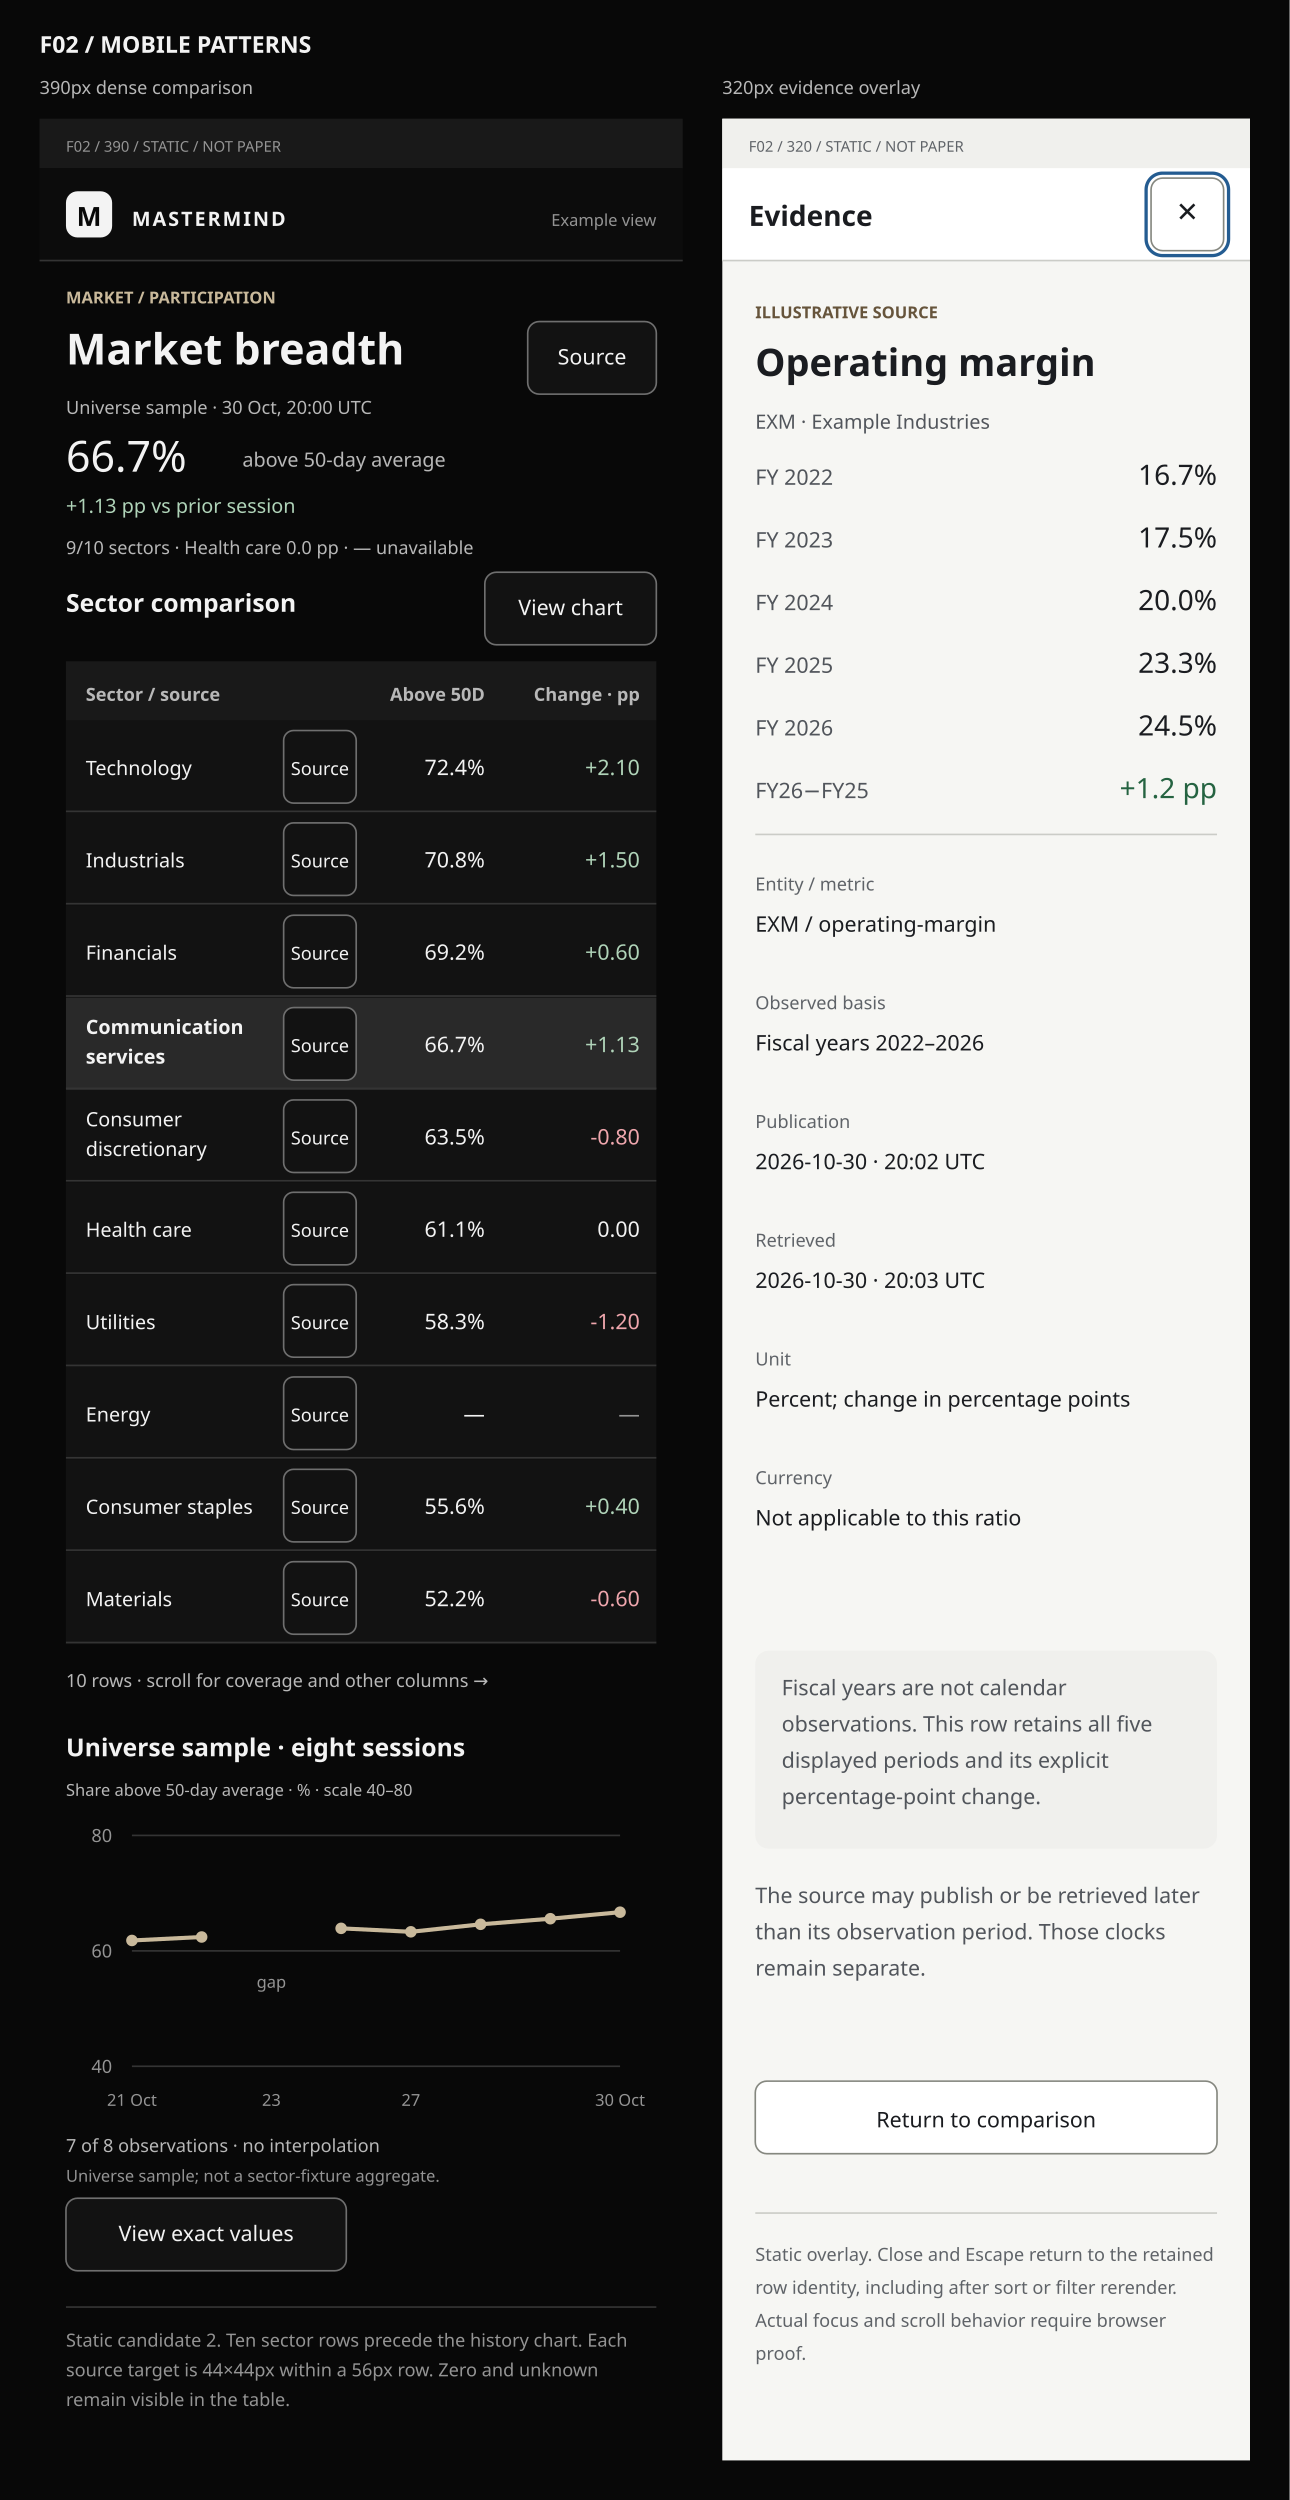
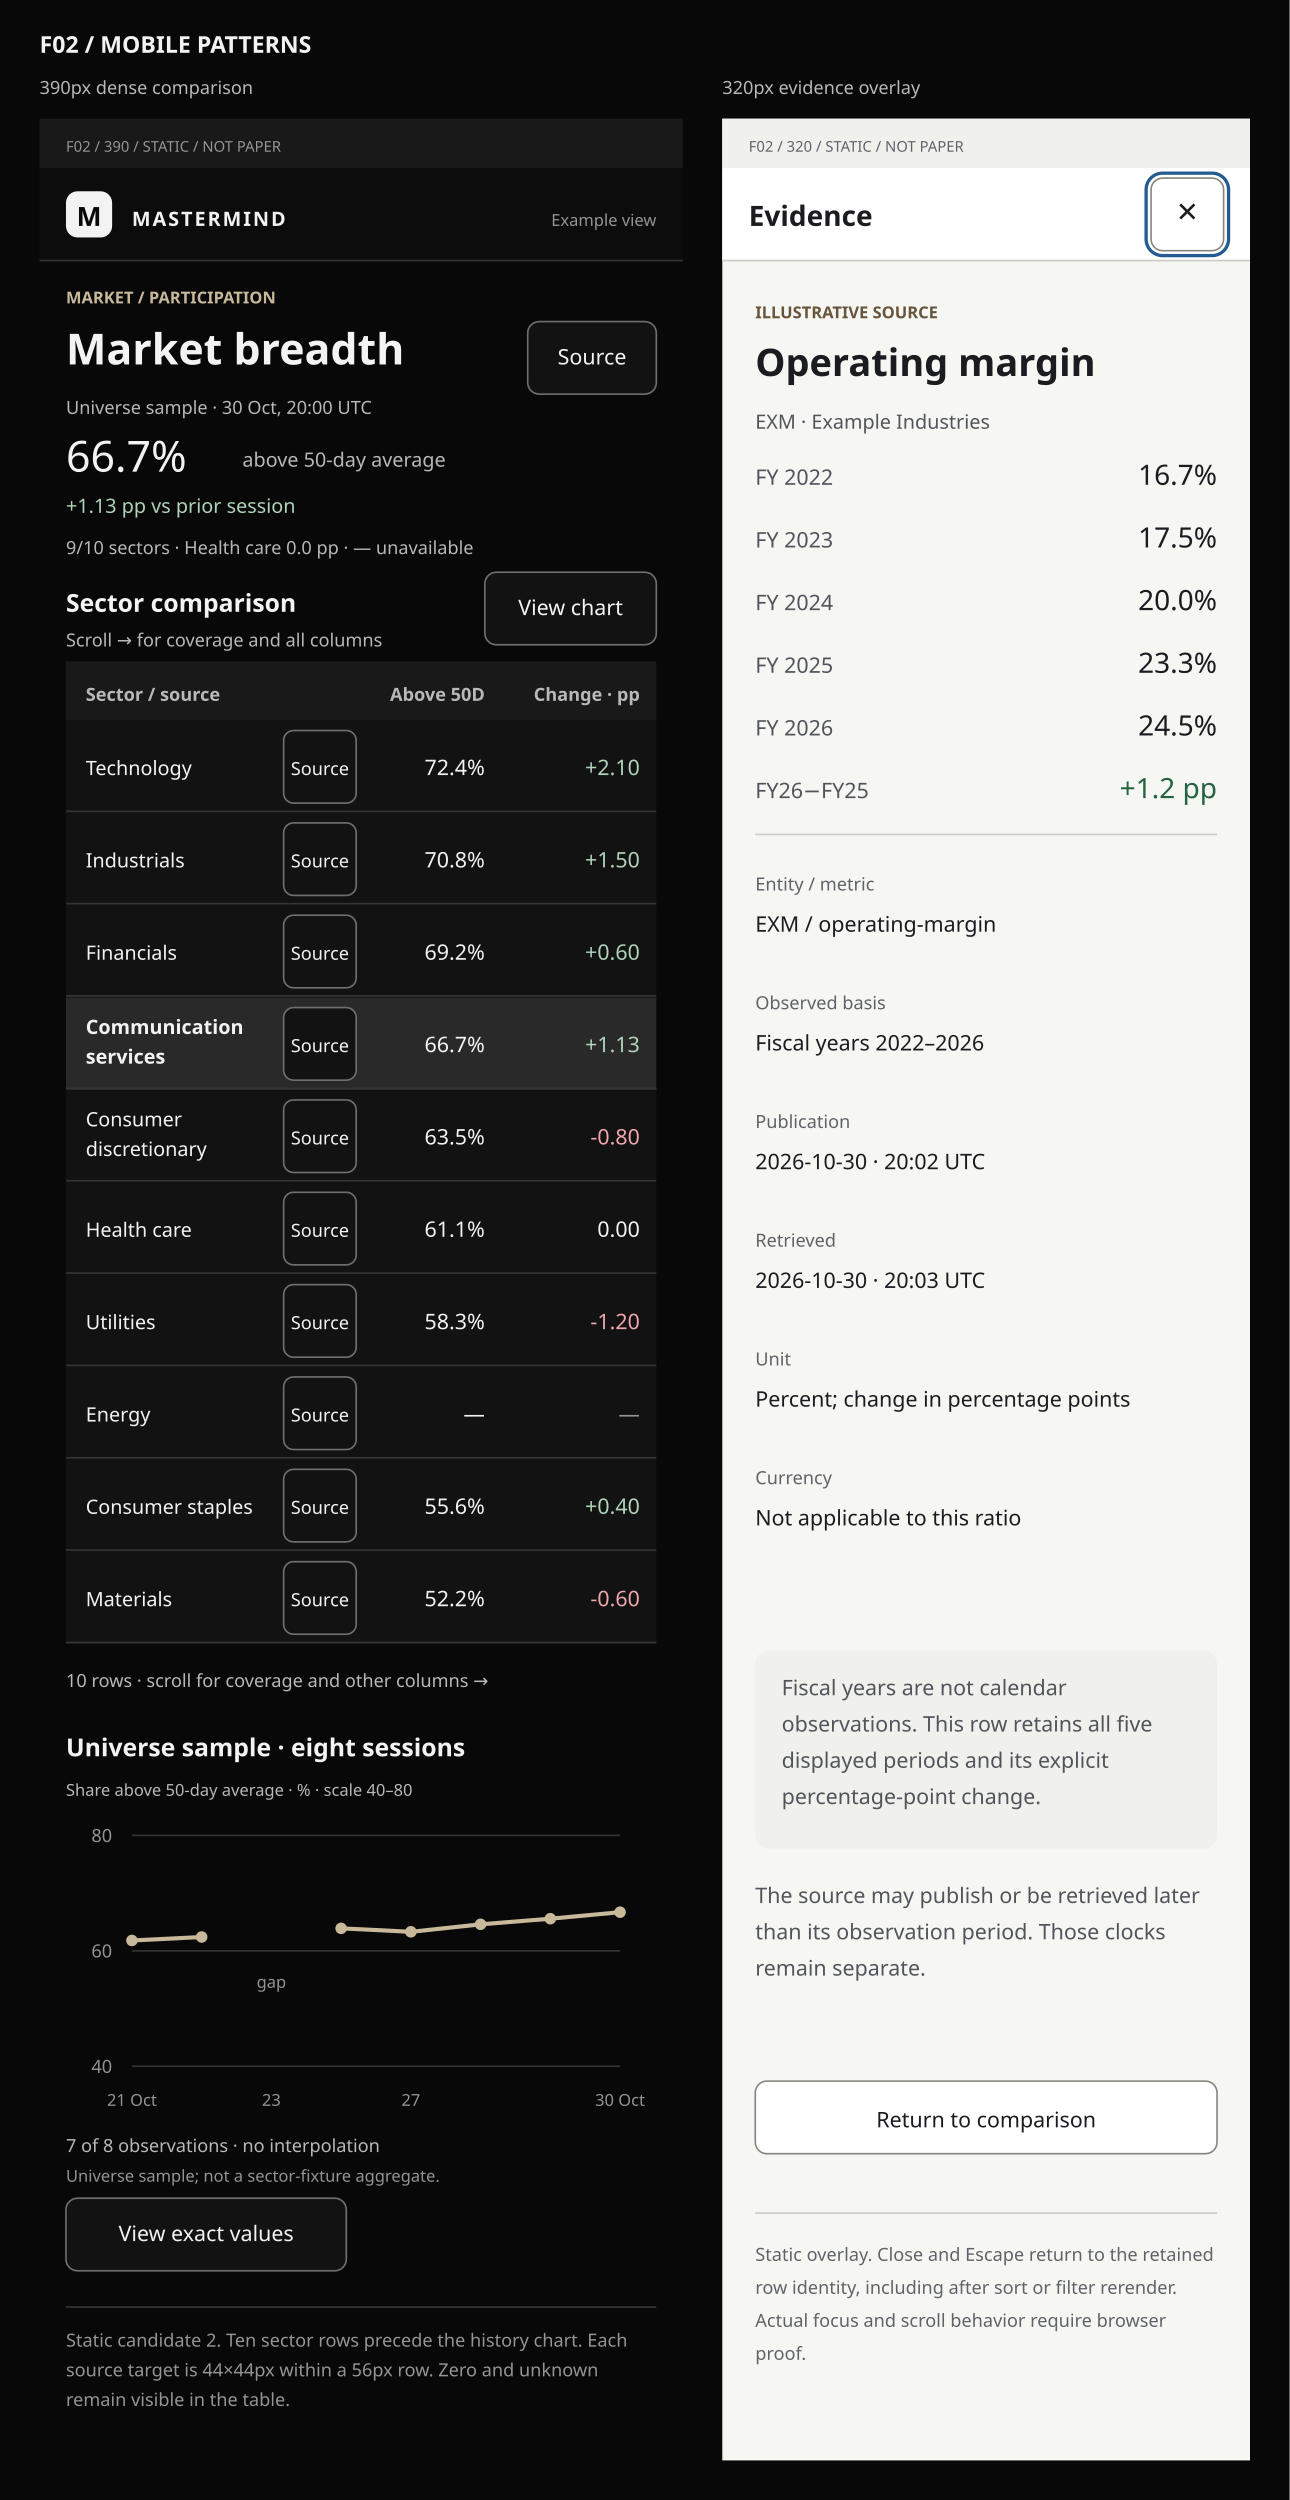
<svg xmlns="http://www.w3.org/2000/svg" width="782" height="1516" viewBox="0 0 782 1516" role="img" aria-labelledby="title desc" lang="en">
  <rect x="0" y="0" width="782" height="1516" rx="0" fill="#080808" />
  <text x="24" y="32" fill="#f3f3f3" font-size="14" font-weight="650" text-anchor="start" font-family="Noto Sans, DejaVu Sans, Arial, sans-serif">F02 / MOBILE PATTERNS</text>
  <text x="24" y="57" fill="#b8b8b8" font-size="11" font-weight="400" text-anchor="start" font-family="Noto Sans, DejaVu Sans, Arial, sans-serif">390px dense comparison</text>
  <text x="438" y="57" fill="#b8b8b8" font-size="11" font-weight="400" text-anchor="start" font-family="Noto Sans, DejaVu Sans, Arial, sans-serif">320px evidence overlay</text>
  <g transform="translate(24,72)">
    <rect x="0" y="0" width="390" height="1420" rx="0" fill="#080808" />
    <rect x="0" y="0" width="390" height="30" rx="0" fill="#191919" />
    <text x="16" y="20" fill="#949494" font-size="9" font-weight="400" text-anchor="start" font-family="Noto Sans, DejaVu Sans, Arial, sans-serif">F02 / 390 / STATIC / NOT PAPER</text>
    <rect x="0" y="30" width="390" height="56" rx="0" fill="#0c0c0c" />
    <rect x="16" y="44" width="28" height="28" rx="7" fill="#f3f3f3" />
    <text x="30" y="65" fill="#080808" font-size="16" font-weight="650" text-anchor="middle" font-family="Noto Sans, DejaVu Sans, Arial, sans-serif">M</text>
    <text x="56" y="65" fill="#f3f3f3" font-size="12" font-weight="650" text-anchor="start" font-family="Noto Sans, DejaVu Sans, Arial, sans-serif" letter-spacing="1.2">MASTERMIND</text>
    <text x="374" y="65" fill="#949494" font-size="10" font-weight="400" text-anchor="end" font-family="Noto Sans, DejaVu Sans, Arial, sans-serif">Example view</text>
    <line x1="0" y1="86" x2="390" y2="86" stroke="#343434" stroke-width="1" />
    <text x="16" y="112" fill="#c9b99b" font-size="10" font-weight="650" text-anchor="start" font-family="Noto Sans, DejaVu Sans, Arial, sans-serif">MARKET / PARTICIPATION</text>
    <text x="16" y="149" fill="#f3f3f3" font-size="26" font-weight="650" text-anchor="start" font-family="Noto Sans, DejaVu Sans, Arial, sans-serif">Market breadth</text>
    <rect x="296" y="123" width="78" height="44" rx="7" fill="#121212" stroke="#6f6f6f" stroke-width="1" />
    <text x="335.0" y="149.0" fill="#f3f3f3" font-size="13" font-weight="400" text-anchor="middle" font-family="Noto Sans, DejaVu Sans, Arial, sans-serif">Source</text>
    <text x="16" y="179" fill="#b8b8b8" font-size="11" font-weight="400" text-anchor="start" font-family="Noto Sans, DejaVu Sans, Arial, sans-serif">Universe sample · 30 Oct, 20:00 UTC</text>
    <text x="16" y="214" fill="#f3f3f3" font-size="26" font-weight="400" text-anchor="start" font-family="Noto Sans, DejaVu Sans, Arial, sans-serif">66.7%</text>
    <text x="123" y="211" fill="#b8b8b8" font-size="12" font-weight="400" text-anchor="start" font-family="Noto Sans, DejaVu Sans, Arial, sans-serif">above 50-day average</text>
    <text x="16" y="239" fill="#b0d4b9" font-size="12" font-weight="400" text-anchor="start" font-family="Noto Sans, DejaVu Sans, Arial, sans-serif">+1.13 pp vs prior session</text>
    <text x="16" y="264" fill="#b8b8b8" font-size="11" font-weight="400" text-anchor="start" font-family="Noto Sans, DejaVu Sans, Arial, sans-serif">9/10 sectors · Health care 0.0 pp · — unavailable</text>
    <text x="16" y="299" fill="#f3f3f3" font-size="15" font-weight="650" text-anchor="start" font-family="Noto Sans, DejaVu Sans, Arial, sans-serif">Sector comparison</text>
    <rect x="270" y="275" width="104" height="44" rx="7" fill="#121212" stroke="#6f6f6f" stroke-width="1" />
    <text x="322.0" y="301.0" fill="#f3f3f3" font-size="13" font-weight="400" text-anchor="middle" font-family="Noto Sans, DejaVu Sans, Arial, sans-serif">View chart</text>
+     <text x="16" y="320" fill="#b8b8b8" font-size="11" font-weight="400" text-anchor="start" font-family="Noto Sans, DejaVu Sans, Arial, sans-serif">Scroll → for coverage and all columns</text>
    <defs>
      <clipPath id="clip-1">
        <rect x="16" y="329" width="358" height="596" />
      </clipPath>
    </defs>
    <g clip-path="url(#clip-1)">
      <rect x="16" y="329" width="650" height="36" rx="0" fill="#191919" />
      <text x="28" y="353" fill="#b8b8b8" font-size="11" font-weight="650" text-anchor="start" font-family="Noto Sans, DejaVu Sans, Arial, sans-serif">Sector / source</text>
      <text x="270" y="353" fill="#b8b8b8" font-size="11" font-weight="650" text-anchor="end" font-family="Noto Sans, DejaVu Sans, Arial, sans-serif">Above 50D</text>
      <text x="364" y="353" fill="#b8b8b8" font-size="11" font-weight="650" text-anchor="end" font-family="Noto Sans, DejaVu Sans, Arial, sans-serif">Change · pp</text>
      <rect x="16" y="365" width="650" height="56" rx="0" fill="#121212" />
      <line x1="16" y1="420" x2="666" y2="420" stroke="#343434" stroke-width="1" />
      <text x="28" y="398" fill="#f3f3f3" font-size="12" font-weight="400" text-anchor="start" font-family="Noto Sans, DejaVu Sans, Arial, sans-serif">Technology</text>
      <rect x="148" y="371" width="44" height="44" rx="6" fill="#121212" stroke="#6f6f6f" stroke-width="1" />
      <text x="170" y="398" fill="#f3f3f3" font-size="11" font-weight="400" text-anchor="middle" font-family="Noto Sans, DejaVu Sans, Arial, sans-serif">Source</text>
      <text x="270" y="398" fill="#f3f3f3" font-size="13" font-weight="400" text-anchor="end" font-family="Noto Sans, DejaVu Sans, Arial, sans-serif">72.4%</text>
      <text x="364" y="398" fill="#b0d4b9" font-size="13" font-weight="400" text-anchor="end" font-family="Noto Sans, DejaVu Sans, Arial, sans-serif">+2.10</text>
      <rect x="16" y="421" width="650" height="56" rx="0" fill="#121212" />
      <line x1="16" y1="476" x2="666" y2="476" stroke="#343434" stroke-width="1" />
      <text x="28" y="454" fill="#f3f3f3" font-size="12" font-weight="400" text-anchor="start" font-family="Noto Sans, DejaVu Sans, Arial, sans-serif">Industrials</text>
      <rect x="148" y="427" width="44" height="44" rx="6" fill="#121212" stroke="#6f6f6f" stroke-width="1" />
      <text x="170" y="454" fill="#f3f3f3" font-size="11" font-weight="400" text-anchor="middle" font-family="Noto Sans, DejaVu Sans, Arial, sans-serif">Source</text>
      <text x="270" y="454" fill="#f3f3f3" font-size="13" font-weight="400" text-anchor="end" font-family="Noto Sans, DejaVu Sans, Arial, sans-serif">70.8%</text>
      <text x="364" y="454" fill="#b0d4b9" font-size="13" font-weight="400" text-anchor="end" font-family="Noto Sans, DejaVu Sans, Arial, sans-serif">+1.50</text>
      <rect x="16" y="477" width="650" height="56" rx="0" fill="#121212" />
      <line x1="16" y1="532" x2="666" y2="532" stroke="#343434" stroke-width="1" />
      <text x="28" y="510" fill="#f3f3f3" font-size="12" font-weight="400" text-anchor="start" font-family="Noto Sans, DejaVu Sans, Arial, sans-serif">Financials</text>
      <rect x="148" y="483" width="44" height="44" rx="6" fill="#121212" stroke="#6f6f6f" stroke-width="1" />
      <text x="170" y="510" fill="#f3f3f3" font-size="11" font-weight="400" text-anchor="middle" font-family="Noto Sans, DejaVu Sans, Arial, sans-serif">Source</text>
      <text x="270" y="510" fill="#f3f3f3" font-size="13" font-weight="400" text-anchor="end" font-family="Noto Sans, DejaVu Sans, Arial, sans-serif">69.2%</text>
      <text x="364" y="510" fill="#b0d4b9" font-size="13" font-weight="400" text-anchor="end" font-family="Noto Sans, DejaVu Sans, Arial, sans-serif">+0.60</text>
      <rect x="16" y="533" width="650" height="56" rx="0" fill="#292929" />
      <line x1="16" y1="588" x2="666" y2="588" stroke="#343434" stroke-width="1" />
      <text x="28" y="555" fill="#f3f3f3" font-size="12" font-weight="650" text-anchor="start" font-family="Noto Sans, DejaVu Sans, Arial, sans-serif">Communication</text>
      <text x="28" y="573" fill="#f3f3f3" font-size="12" font-weight="650" text-anchor="start" font-family="Noto Sans, DejaVu Sans, Arial, sans-serif">services</text>
      <rect x="148" y="539" width="44" height="44" rx="6" fill="#121212" stroke="#6f6f6f" stroke-width="1" />
      <text x="170" y="566" fill="#f3f3f3" font-size="11" font-weight="400" text-anchor="middle" font-family="Noto Sans, DejaVu Sans, Arial, sans-serif">Source</text>
      <text x="270" y="566" fill="#f3f3f3" font-size="13" font-weight="400" text-anchor="end" font-family="Noto Sans, DejaVu Sans, Arial, sans-serif">66.7%</text>
      <text x="364" y="566" fill="#b0d4b9" font-size="13" font-weight="400" text-anchor="end" font-family="Noto Sans, DejaVu Sans, Arial, sans-serif">+1.13</text>
      <rect x="16" y="589" width="650" height="56" rx="0" fill="#121212" />
      <line x1="16" y1="644" x2="666" y2="644" stroke="#343434" stroke-width="1" />
      <text x="28" y="611" fill="#f3f3f3" font-size="12" font-weight="400" text-anchor="start" font-family="Noto Sans, DejaVu Sans, Arial, sans-serif">Consumer</text>
      <text x="28" y="629" fill="#f3f3f3" font-size="12" font-weight="400" text-anchor="start" font-family="Noto Sans, DejaVu Sans, Arial, sans-serif">discretionary</text>
      <rect x="148" y="595" width="44" height="44" rx="6" fill="#121212" stroke="#6f6f6f" stroke-width="1" />
      <text x="170" y="622" fill="#f3f3f3" font-size="11" font-weight="400" text-anchor="middle" font-family="Noto Sans, DejaVu Sans, Arial, sans-serif">Source</text>
      <text x="270" y="622" fill="#f3f3f3" font-size="13" font-weight="400" text-anchor="end" font-family="Noto Sans, DejaVu Sans, Arial, sans-serif">63.5%</text>
      <text x="364" y="622" fill="#efa6ad" font-size="13" font-weight="400" text-anchor="end" font-family="Noto Sans, DejaVu Sans, Arial, sans-serif">-0.80</text>
      <rect x="16" y="645" width="650" height="56" rx="0" fill="#121212" />
      <line x1="16" y1="700" x2="666" y2="700" stroke="#343434" stroke-width="1" />
      <text x="28" y="678" fill="#f3f3f3" font-size="12" font-weight="400" text-anchor="start" font-family="Noto Sans, DejaVu Sans, Arial, sans-serif">Health care</text>
      <rect x="148" y="651" width="44" height="44" rx="6" fill="#121212" stroke="#6f6f6f" stroke-width="1" />
      <text x="170" y="678" fill="#f3f3f3" font-size="11" font-weight="400" text-anchor="middle" font-family="Noto Sans, DejaVu Sans, Arial, sans-serif">Source</text>
      <text x="270" y="678" fill="#f3f3f3" font-size="13" font-weight="400" text-anchor="end" font-family="Noto Sans, DejaVu Sans, Arial, sans-serif">61.1%</text>
      <text x="364" y="678" fill="#f3f3f3" font-size="13" font-weight="400" text-anchor="end" font-family="Noto Sans, DejaVu Sans, Arial, sans-serif">0.00</text>
      <rect x="16" y="701" width="650" height="56" rx="0" fill="#121212" />
      <line x1="16" y1="756" x2="666" y2="756" stroke="#343434" stroke-width="1" />
      <text x="28" y="734" fill="#f3f3f3" font-size="12" font-weight="400" text-anchor="start" font-family="Noto Sans, DejaVu Sans, Arial, sans-serif">Utilities</text>
      <rect x="148" y="707" width="44" height="44" rx="6" fill="#121212" stroke="#6f6f6f" stroke-width="1" />
      <text x="170" y="734" fill="#f3f3f3" font-size="11" font-weight="400" text-anchor="middle" font-family="Noto Sans, DejaVu Sans, Arial, sans-serif">Source</text>
      <text x="270" y="734" fill="#f3f3f3" font-size="13" font-weight="400" text-anchor="end" font-family="Noto Sans, DejaVu Sans, Arial, sans-serif">58.3%</text>
      <text x="364" y="734" fill="#efa6ad" font-size="13" font-weight="400" text-anchor="end" font-family="Noto Sans, DejaVu Sans, Arial, sans-serif">-1.20</text>
      <rect x="16" y="757" width="650" height="56" rx="0" fill="#121212" />
      <line x1="16" y1="812" x2="666" y2="812" stroke="#343434" stroke-width="1" />
      <text x="28" y="790" fill="#f3f3f3" font-size="12" font-weight="400" text-anchor="start" font-family="Noto Sans, DejaVu Sans, Arial, sans-serif">Energy</text>
      <rect x="148" y="763" width="44" height="44" rx="6" fill="#121212" stroke="#6f6f6f" stroke-width="1" />
      <text x="170" y="790" fill="#f3f3f3" font-size="11" font-weight="400" text-anchor="middle" font-family="Noto Sans, DejaVu Sans, Arial, sans-serif">Source</text>
      <text x="270" y="790" fill="#f3f3f3" font-size="13" font-weight="400" text-anchor="end" font-family="Noto Sans, DejaVu Sans, Arial, sans-serif">—</text>
      <text x="364" y="790" fill="#949494" font-size="13" font-weight="400" text-anchor="end" font-family="Noto Sans, DejaVu Sans, Arial, sans-serif">—</text>
      <rect x="16" y="813" width="650" height="56" rx="0" fill="#121212" />
      <line x1="16" y1="868" x2="666" y2="868" stroke="#343434" stroke-width="1" />
      <text x="28" y="846" fill="#f3f3f3" font-size="12" font-weight="400" text-anchor="start" font-family="Noto Sans, DejaVu Sans, Arial, sans-serif">Consumer staples</text>
      <rect x="148" y="819" width="44" height="44" rx="6" fill="#121212" stroke="#6f6f6f" stroke-width="1" />
      <text x="170" y="846" fill="#f3f3f3" font-size="11" font-weight="400" text-anchor="middle" font-family="Noto Sans, DejaVu Sans, Arial, sans-serif">Source</text>
      <text x="270" y="846" fill="#f3f3f3" font-size="13" font-weight="400" text-anchor="end" font-family="Noto Sans, DejaVu Sans, Arial, sans-serif">55.6%</text>
      <text x="364" y="846" fill="#b0d4b9" font-size="13" font-weight="400" text-anchor="end" font-family="Noto Sans, DejaVu Sans, Arial, sans-serif">+0.40</text>
      <rect x="16" y="869" width="650" height="56" rx="0" fill="#121212" />
      <line x1="16" y1="924" x2="666" y2="924" stroke="#343434" stroke-width="1" />
      <text x="28" y="902" fill="#f3f3f3" font-size="12" font-weight="400" text-anchor="start" font-family="Noto Sans, DejaVu Sans, Arial, sans-serif">Materials</text>
      <rect x="148" y="875" width="44" height="44" rx="6" fill="#121212" stroke="#6f6f6f" stroke-width="1" />
      <text x="170" y="902" fill="#f3f3f3" font-size="11" font-weight="400" text-anchor="middle" font-family="Noto Sans, DejaVu Sans, Arial, sans-serif">Source</text>
      <text x="270" y="902" fill="#f3f3f3" font-size="13" font-weight="400" text-anchor="end" font-family="Noto Sans, DejaVu Sans, Arial, sans-serif">52.2%</text>
      <text x="364" y="902" fill="#efa6ad" font-size="13" font-weight="400" text-anchor="end" font-family="Noto Sans, DejaVu Sans, Arial, sans-serif">-0.60</text>
    </g>
    <text x="16" y="951" fill="#b8b8b8" font-size="11" font-weight="400" text-anchor="start" font-family="Noto Sans, DejaVu Sans, Arial, sans-serif">10 rows · scroll for coverage and other columns →</text>
    <text x="16" y="993" fill="#f3f3f3" font-size="15" font-weight="650" text-anchor="start" font-family="Noto Sans, DejaVu Sans, Arial, sans-serif">Universe sample · eight sessions</text>
    <text x="16" y="1017" fill="#b8b8b8" font-size="10" font-weight="400" text-anchor="start" font-family="Noto Sans, DejaVu Sans, Arial, sans-serif">Share above 50-day average · % · scale 40–80</text>
    <line x1="56" y1="1181.0" x2="352" y2="1181.0" stroke="#343434" stroke-width="1" />
    <text x="44" y="1185.0" fill="#949494" font-size="11" font-weight="400" text-anchor="end" font-family="Noto Sans, DejaVu Sans, Arial, sans-serif">40</text>
    <line x1="56" y1="1111.0" x2="352" y2="1111.0" stroke="#343434" stroke-width="1" />
    <text x="44" y="1115.0" fill="#949494" font-size="11" font-weight="400" text-anchor="end" font-family="Noto Sans, DejaVu Sans, Arial, sans-serif">60</text>
    <line x1="56" y1="1041.0" x2="352" y2="1041.0" stroke="#343434" stroke-width="1" />
    <text x="44" y="1045.0" fill="#949494" font-size="11" font-weight="400" text-anchor="end" font-family="Noto Sans, DejaVu Sans, Arial, sans-serif">80</text>
    <circle cx="56.0" cy="1104.7" r="3.5" fill="#c9b99b" />
    <line x1="56.0" y1="1104.7" x2="98.286" y2="1102.6" stroke="#c9b99b" stroke-width="2.5" />
    <circle cx="98.286" cy="1102.6" r="3.5" fill="#c9b99b" />
    <text x="140.571" y="1133.4" fill="#949494" font-size="10" font-weight="400" text-anchor="middle" font-family="Noto Sans, DejaVu Sans, Arial, sans-serif">gap</text>
    <circle cx="182.857" cy="1097.35" r="3.5" fill="#c9b99b" />
    <line x1="182.857" y1="1097.35" x2="225.143" y2="1099.45" stroke="#c9b99b" stroke-width="2.5" />
    <circle cx="225.143" cy="1099.45" r="3.5" fill="#c9b99b" />
    <line x1="225.143" y1="1099.45" x2="267.429" y2="1094.9" stroke="#c9b99b" stroke-width="2.5" />
    <circle cx="267.429" cy="1094.9" r="3.5" fill="#c9b99b" />
    <line x1="267.429" y1="1094.9" x2="309.714" y2="1091.505" stroke="#c9b99b" stroke-width="2.5" />
    <circle cx="309.714" cy="1091.505" r="3.5" fill="#c9b99b" />
    <line x1="309.714" y1="1091.505" x2="352.0" y2="1087.55" stroke="#c9b99b" stroke-width="2.5" />
    <circle cx="352.0" cy="1087.55" r="3.5" fill="#c9b99b" />
    <text x="56.0" y="1205" fill="#949494" font-size="10" font-weight="400" text-anchor="middle" font-family="Noto Sans, DejaVu Sans, Arial, sans-serif">21 Oct</text>
    <text x="140.571" y="1205" fill="#949494" font-size="10" font-weight="400" text-anchor="middle" font-family="Noto Sans, DejaVu Sans, Arial, sans-serif">23</text>
    <text x="225.143" y="1205" fill="#949494" font-size="10" font-weight="400" text-anchor="middle" font-family="Noto Sans, DejaVu Sans, Arial, sans-serif">27</text>
    <text x="352.0" y="1205" fill="#949494" font-size="10" font-weight="400" text-anchor="middle" font-family="Noto Sans, DejaVu Sans, Arial, sans-serif">30 Oct</text>
    <text x="16" y="1233" fill="#b8b8b8" font-size="11" font-weight="400" text-anchor="start" font-family="Noto Sans, DejaVu Sans, Arial, sans-serif">7 of 8 observations · no interpolation</text>
    <text x="16" y="1251" fill="#949494" font-size="10" font-weight="400" text-anchor="start" font-family="Noto Sans, DejaVu Sans, Arial, sans-serif">Universe sample; not a sector-fixture aggregate.</text>
    <rect x="16" y="1261" width="170" height="44" rx="7" fill="#121212" stroke="#6f6f6f" stroke-width="1" />
    <text x="101.0" y="1287.0" fill="#f3f3f3" font-size="13" font-weight="400" text-anchor="middle" font-family="Noto Sans, DejaVu Sans, Arial, sans-serif">View exact values</text>
    <line x1="16" y1="1327" x2="374" y2="1327" stroke="#343434" stroke-width="1" />
    <text x="16" y="1351" fill="#949494" font-size="11" font-weight="400" text-anchor="start" font-family="Noto Sans, DejaVu Sans, Arial, sans-serif">Static candidate 2. Ten sector rows precede the history chart. Each</text>
    <text x="16" y="1369" fill="#949494" font-size="11" font-weight="400" text-anchor="start" font-family="Noto Sans, DejaVu Sans, Arial, sans-serif">source target is 44×44px within a 56px row. Zero and unknown</text>
    <text x="16" y="1387" fill="#949494" font-size="11" font-weight="400" text-anchor="start" font-family="Noto Sans, DejaVu Sans, Arial, sans-serif">remain visible in the table.</text>
  </g>
  <g transform="translate(438,72)">
    <rect x="0" y="0" width="320" height="1420" rx="0" fill="#f6f6f3" />
    <rect x="0" y="0" width="320" height="30" rx="0" fill="#f0f0ed" />
    <text x="16" y="20" fill="#5f6368" font-size="9" font-weight="400" text-anchor="start" font-family="Noto Sans, DejaVu Sans, Arial, sans-serif">F02 / 320 / STATIC / NOT PAPER</text>
    <rect x="0" y="30" width="320" height="56" rx="0" fill="#fff" />
    <text x="16" y="65" fill="#1a1c20" font-size="17" font-weight="650" text-anchor="start" font-family="Noto Sans, DejaVu Sans, Arial, sans-serif">Evidence</text>
    <rect x="260" y="36" width="44" height="44" rx="7" fill="#fff" stroke="#85877f" stroke-width="1" />
    <rect x="257" y="33" width="50" height="50" rx="10" fill="none" stroke="#245c91" stroke-width="2" />
    <text x="282" y="64" fill="#1a1c20" font-size="22" font-weight="400" text-anchor="middle" font-family="Noto Sans, DejaVu Sans, Arial, sans-serif">×</text>
    <line x1="0" y1="86" x2="320" y2="86" stroke="#cbccc7" stroke-width="1" />
    <text x="20" y="121" fill="#66543b" font-size="10" font-weight="650" text-anchor="start" font-family="Noto Sans, DejaVu Sans, Arial, sans-serif">ILLUSTRATIVE SOURCE</text>
    <text x="20" y="156" fill="#1a1c20" font-size="23" font-weight="650" text-anchor="start" font-family="Noto Sans, DejaVu Sans, Arial, sans-serif">Operating margin</text>
    <text x="20" y="188" fill="#51555b" font-size="12" font-weight="400" text-anchor="start" font-family="Noto Sans, DejaVu Sans, Arial, sans-serif">EXM · Example Industries</text>
    <text x="20" y="222" fill="#51555b" font-size="13" font-weight="400" text-anchor="start" font-family="Noto Sans, DejaVu Sans, Arial, sans-serif">FY 2022</text>
    <text x="300" y="222" fill="#1a1c20" font-size="17" font-weight="400" text-anchor="end" font-family="Noto Sans, DejaVu Sans, Arial, sans-serif">16.7%</text>
    <text x="20" y="260" fill="#51555b" font-size="13" font-weight="400" text-anchor="start" font-family="Noto Sans, DejaVu Sans, Arial, sans-serif">FY 2023</text>
    <text x="300" y="260" fill="#1a1c20" font-size="17" font-weight="400" text-anchor="end" font-family="Noto Sans, DejaVu Sans, Arial, sans-serif">17.5%</text>
    <text x="20" y="298" fill="#51555b" font-size="13" font-weight="400" text-anchor="start" font-family="Noto Sans, DejaVu Sans, Arial, sans-serif">FY 2024</text>
    <text x="300" y="298" fill="#1a1c20" font-size="17" font-weight="400" text-anchor="end" font-family="Noto Sans, DejaVu Sans, Arial, sans-serif">20.0%</text>
    <text x="20" y="336" fill="#51555b" font-size="13" font-weight="400" text-anchor="start" font-family="Noto Sans, DejaVu Sans, Arial, sans-serif">FY 2025</text>
    <text x="300" y="336" fill="#1a1c20" font-size="17" font-weight="400" text-anchor="end" font-family="Noto Sans, DejaVu Sans, Arial, sans-serif">23.3%</text>
    <text x="20" y="374" fill="#51555b" font-size="13" font-weight="400" text-anchor="start" font-family="Noto Sans, DejaVu Sans, Arial, sans-serif">FY 2026</text>
    <text x="300" y="374" fill="#1a1c20" font-size="17" font-weight="400" text-anchor="end" font-family="Noto Sans, DejaVu Sans, Arial, sans-serif">24.5%</text>
    <text x="20" y="412" fill="#51555b" font-size="13" font-weight="400" text-anchor="start" font-family="Noto Sans, DejaVu Sans, Arial, sans-serif">FY26−FY25</text>
    <text x="300" y="412" fill="#256341" font-size="17" font-weight="400" text-anchor="end" font-family="Noto Sans, DejaVu Sans, Arial, sans-serif">+1.2 pp</text>
    <line x1="20" y1="434" x2="300" y2="434" stroke="#cbccc7" stroke-width="1" />
    <text x="20" y="468" fill="#5f6368" font-size="11" font-weight="400" text-anchor="start" font-family="Noto Sans, DejaVu Sans, Arial, sans-serif">Entity / metric</text>
    <text x="20" y="493" fill="#1a1c20" font-size="13" font-weight="400" text-anchor="start" font-family="Noto Sans, DejaVu Sans, Arial, sans-serif">EXM / operating-margin</text>
    <text x="20" y="540" fill="#5f6368" font-size="11" font-weight="400" text-anchor="start" font-family="Noto Sans, DejaVu Sans, Arial, sans-serif">Observed basis</text>
    <text x="20" y="565" fill="#1a1c20" font-size="13" font-weight="400" text-anchor="start" font-family="Noto Sans, DejaVu Sans, Arial, sans-serif">Fiscal years 2022–2026</text>
    <text x="20" y="612" fill="#5f6368" font-size="11" font-weight="400" text-anchor="start" font-family="Noto Sans, DejaVu Sans, Arial, sans-serif">Publication</text>
    <text x="20" y="637" fill="#1a1c20" font-size="13" font-weight="400" text-anchor="start" font-family="Noto Sans, DejaVu Sans, Arial, sans-serif">2026-10-30 · 20:02 UTC</text>
    <text x="20" y="684" fill="#5f6368" font-size="11" font-weight="400" text-anchor="start" font-family="Noto Sans, DejaVu Sans, Arial, sans-serif">Retrieved</text>
    <text x="20" y="709" fill="#1a1c20" font-size="13" font-weight="400" text-anchor="start" font-family="Noto Sans, DejaVu Sans, Arial, sans-serif">2026-10-30 · 20:03 UTC</text>
    <text x="20" y="756" fill="#5f6368" font-size="11" font-weight="400" text-anchor="start" font-family="Noto Sans, DejaVu Sans, Arial, sans-serif">Unit</text>
    <text x="20" y="781" fill="#1a1c20" font-size="13" font-weight="400" text-anchor="start" font-family="Noto Sans, DejaVu Sans, Arial, sans-serif">Percent; change in percentage points</text>
    <text x="20" y="828" fill="#5f6368" font-size="11" font-weight="400" text-anchor="start" font-family="Noto Sans, DejaVu Sans, Arial, sans-serif">Currency</text>
    <text x="20" y="853" fill="#1a1c20" font-size="13" font-weight="400" text-anchor="start" font-family="Noto Sans, DejaVu Sans, Arial, sans-serif">Not applicable to this ratio</text>
    <rect x="20" y="929" width="280" height="120" rx="8" fill="#f0f0ed" />
    <text x="36" y="956" fill="#51555b" font-size="13" font-weight="400" text-anchor="start" font-family="Noto Sans, DejaVu Sans, Arial, sans-serif">Fiscal years are not calendar</text>
    <text x="36" y="978" fill="#51555b" font-size="13" font-weight="400" text-anchor="start" font-family="Noto Sans, DejaVu Sans, Arial, sans-serif">observations. This row retains all five</text>
    <text x="36" y="1000" fill="#51555b" font-size="13" font-weight="400" text-anchor="start" font-family="Noto Sans, DejaVu Sans, Arial, sans-serif">displayed periods and its explicit</text>
    <text x="36" y="1022" fill="#51555b" font-size="13" font-weight="400" text-anchor="start" font-family="Noto Sans, DejaVu Sans, Arial, sans-serif">percentage-point change.</text>
    <text x="20" y="1082" fill="#51555b" font-size="13" font-weight="400" text-anchor="start" font-family="Noto Sans, DejaVu Sans, Arial, sans-serif">The source may publish or be retrieved later</text>
    <text x="20" y="1104" fill="#51555b" font-size="13" font-weight="400" text-anchor="start" font-family="Noto Sans, DejaVu Sans, Arial, sans-serif">than its observation period. Those clocks</text>
    <text x="20" y="1126" fill="#51555b" font-size="13" font-weight="400" text-anchor="start" font-family="Noto Sans, DejaVu Sans, Arial, sans-serif">remain separate.</text>
    <rect x="20" y="1190" width="280" height="44" rx="7" fill="#fff" stroke="#85877f" stroke-width="1" />
    <text x="160" y="1218" fill="#1a1c20" font-size="13" font-weight="400" text-anchor="middle" font-family="Noto Sans, DejaVu Sans, Arial, sans-serif">Return to comparison</text>
    <line x1="20" y1="1270" x2="300" y2="1270" stroke="#cbccc7" stroke-width="1" />
    <text x="20" y="1299" fill="#5f6368" font-size="11" font-weight="400" text-anchor="start" font-family="Noto Sans, DejaVu Sans, Arial, sans-serif">Static overlay. Close and Escape return to the retained</text>
    <text x="20" y="1319" fill="#5f6368" font-size="11" font-weight="400" text-anchor="start" font-family="Noto Sans, DejaVu Sans, Arial, sans-serif">row identity, including after sort or filter rerender.</text>
    <text x="20" y="1339" fill="#5f6368" font-size="11" font-weight="400" text-anchor="start" font-family="Noto Sans, DejaVu Sans, Arial, sans-serif">Actual focus and scroll behavior require browser</text>
    <text x="20" y="1359" fill="#5f6368" font-size="11" font-weight="400" text-anchor="start" font-family="Noto Sans, DejaVu Sans, Arial, sans-serif">proof.</text>
  </g>
</svg>
